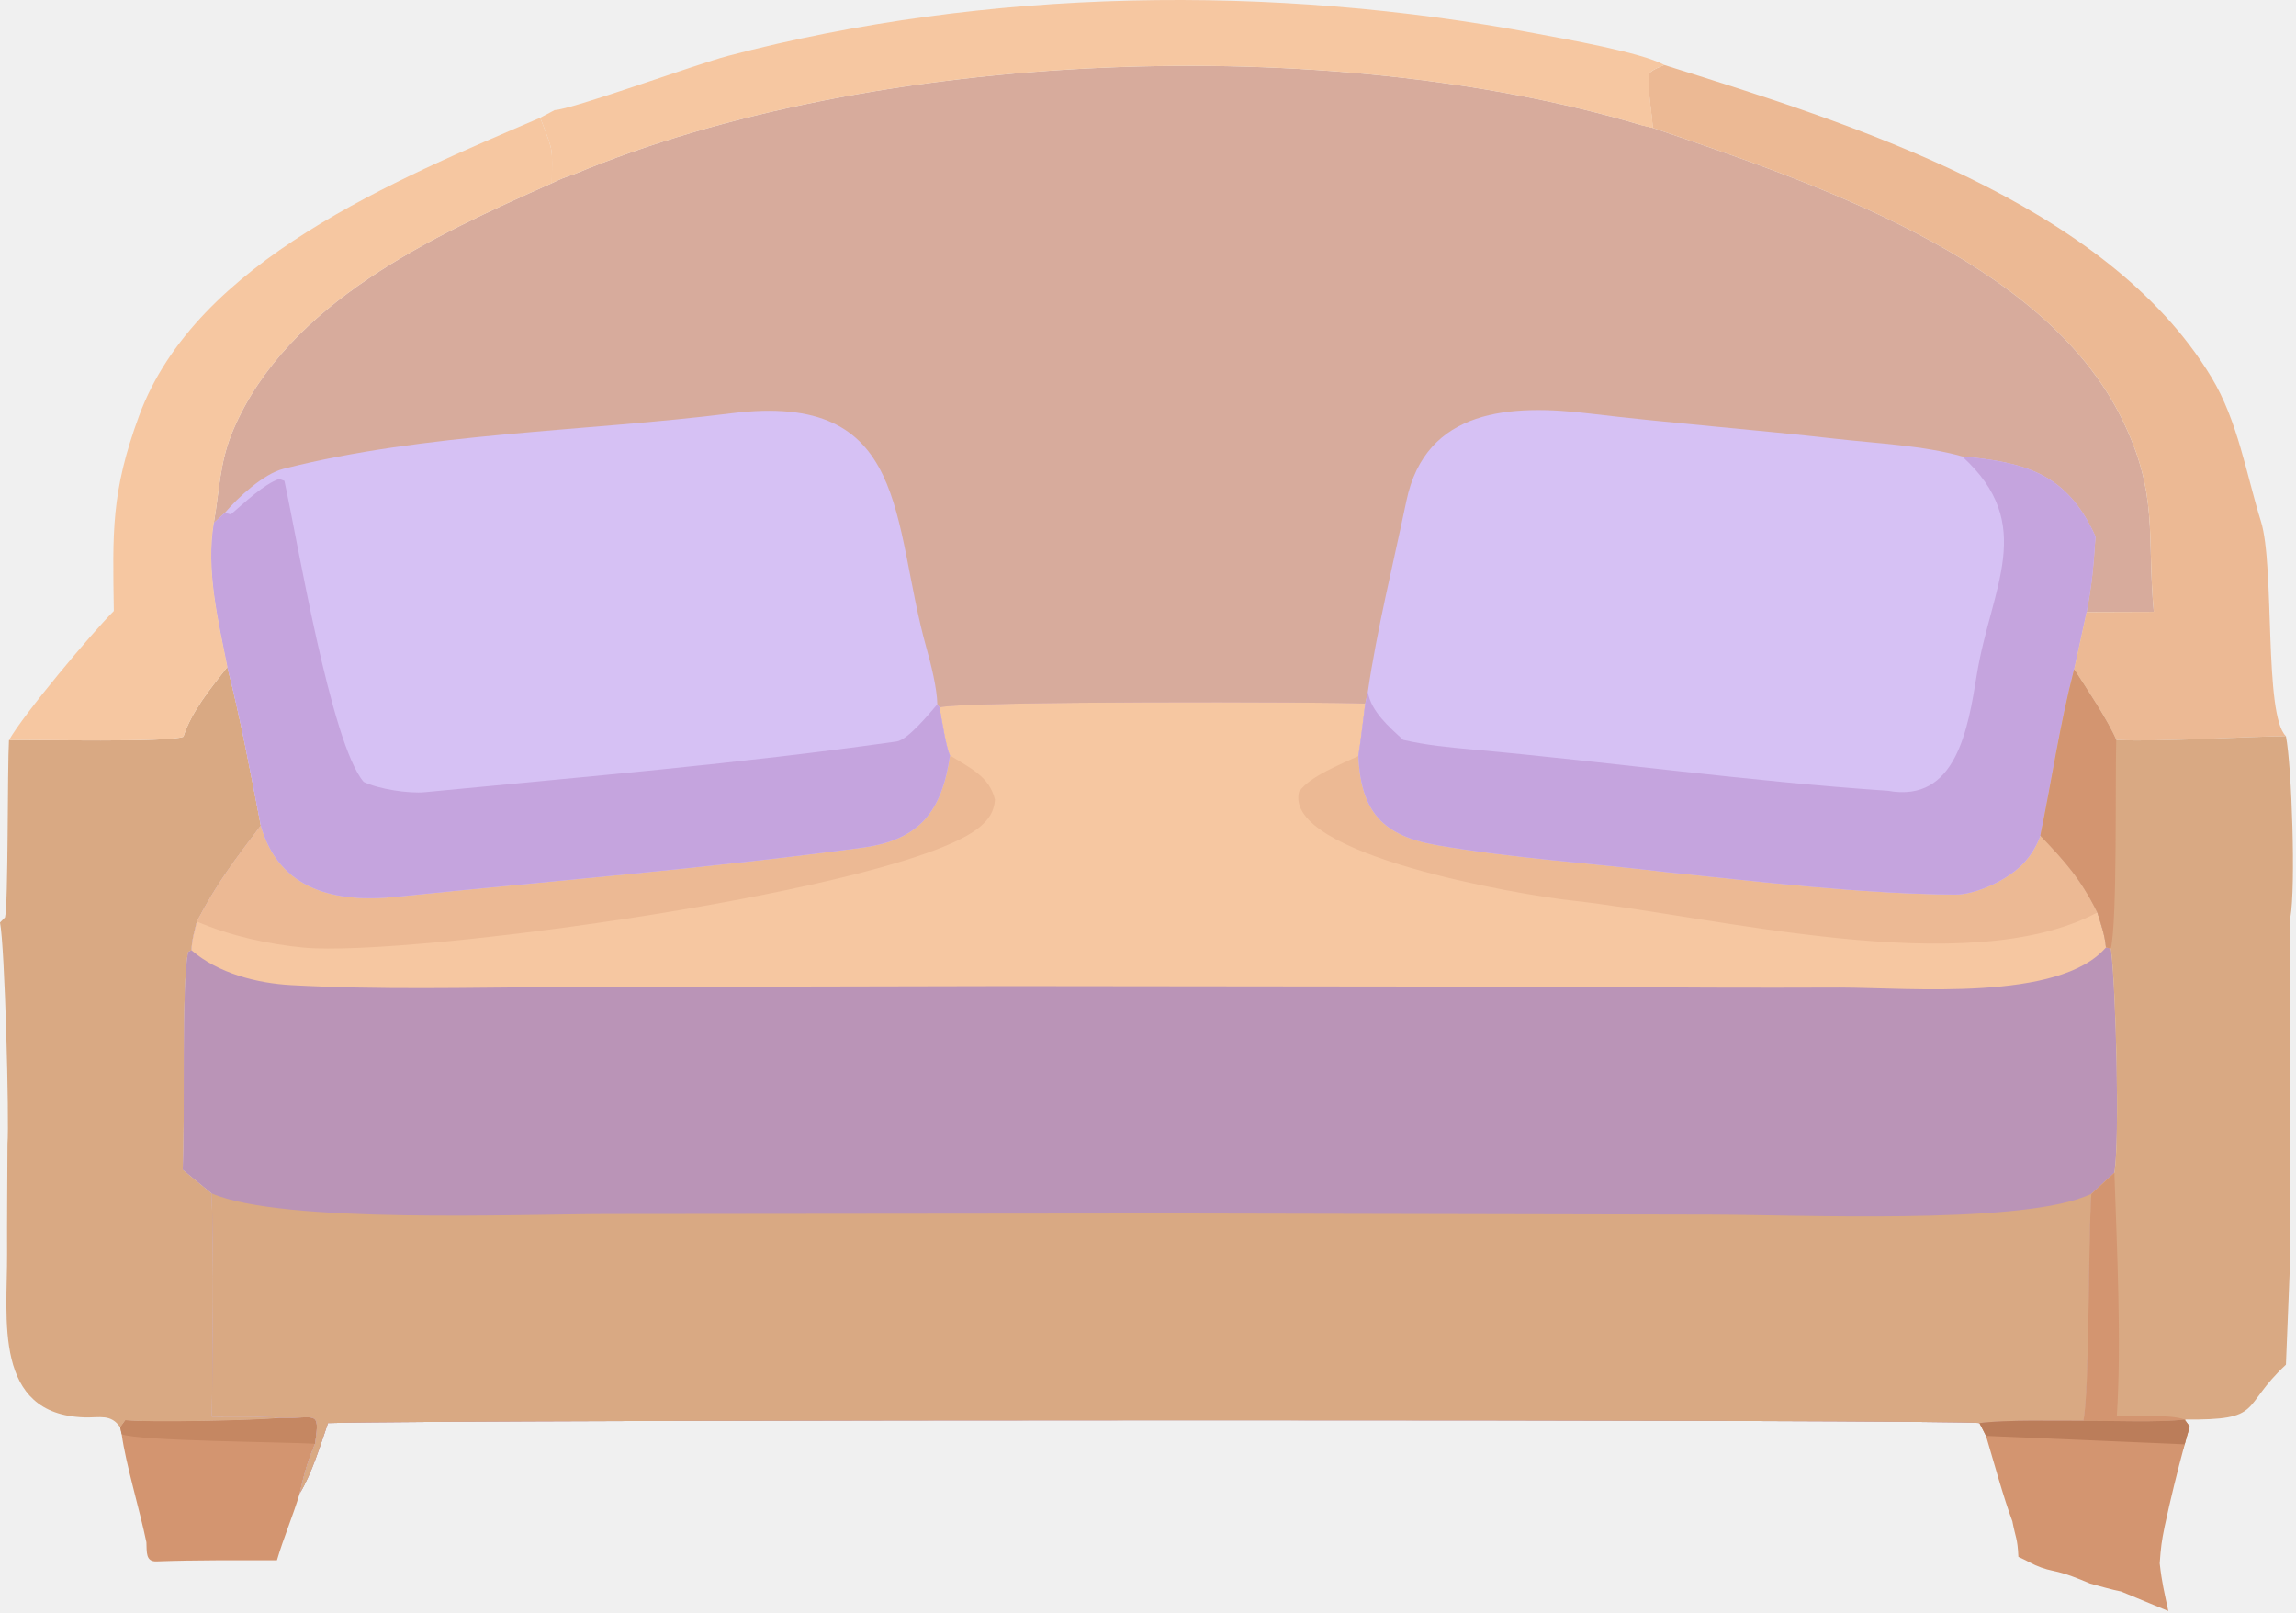
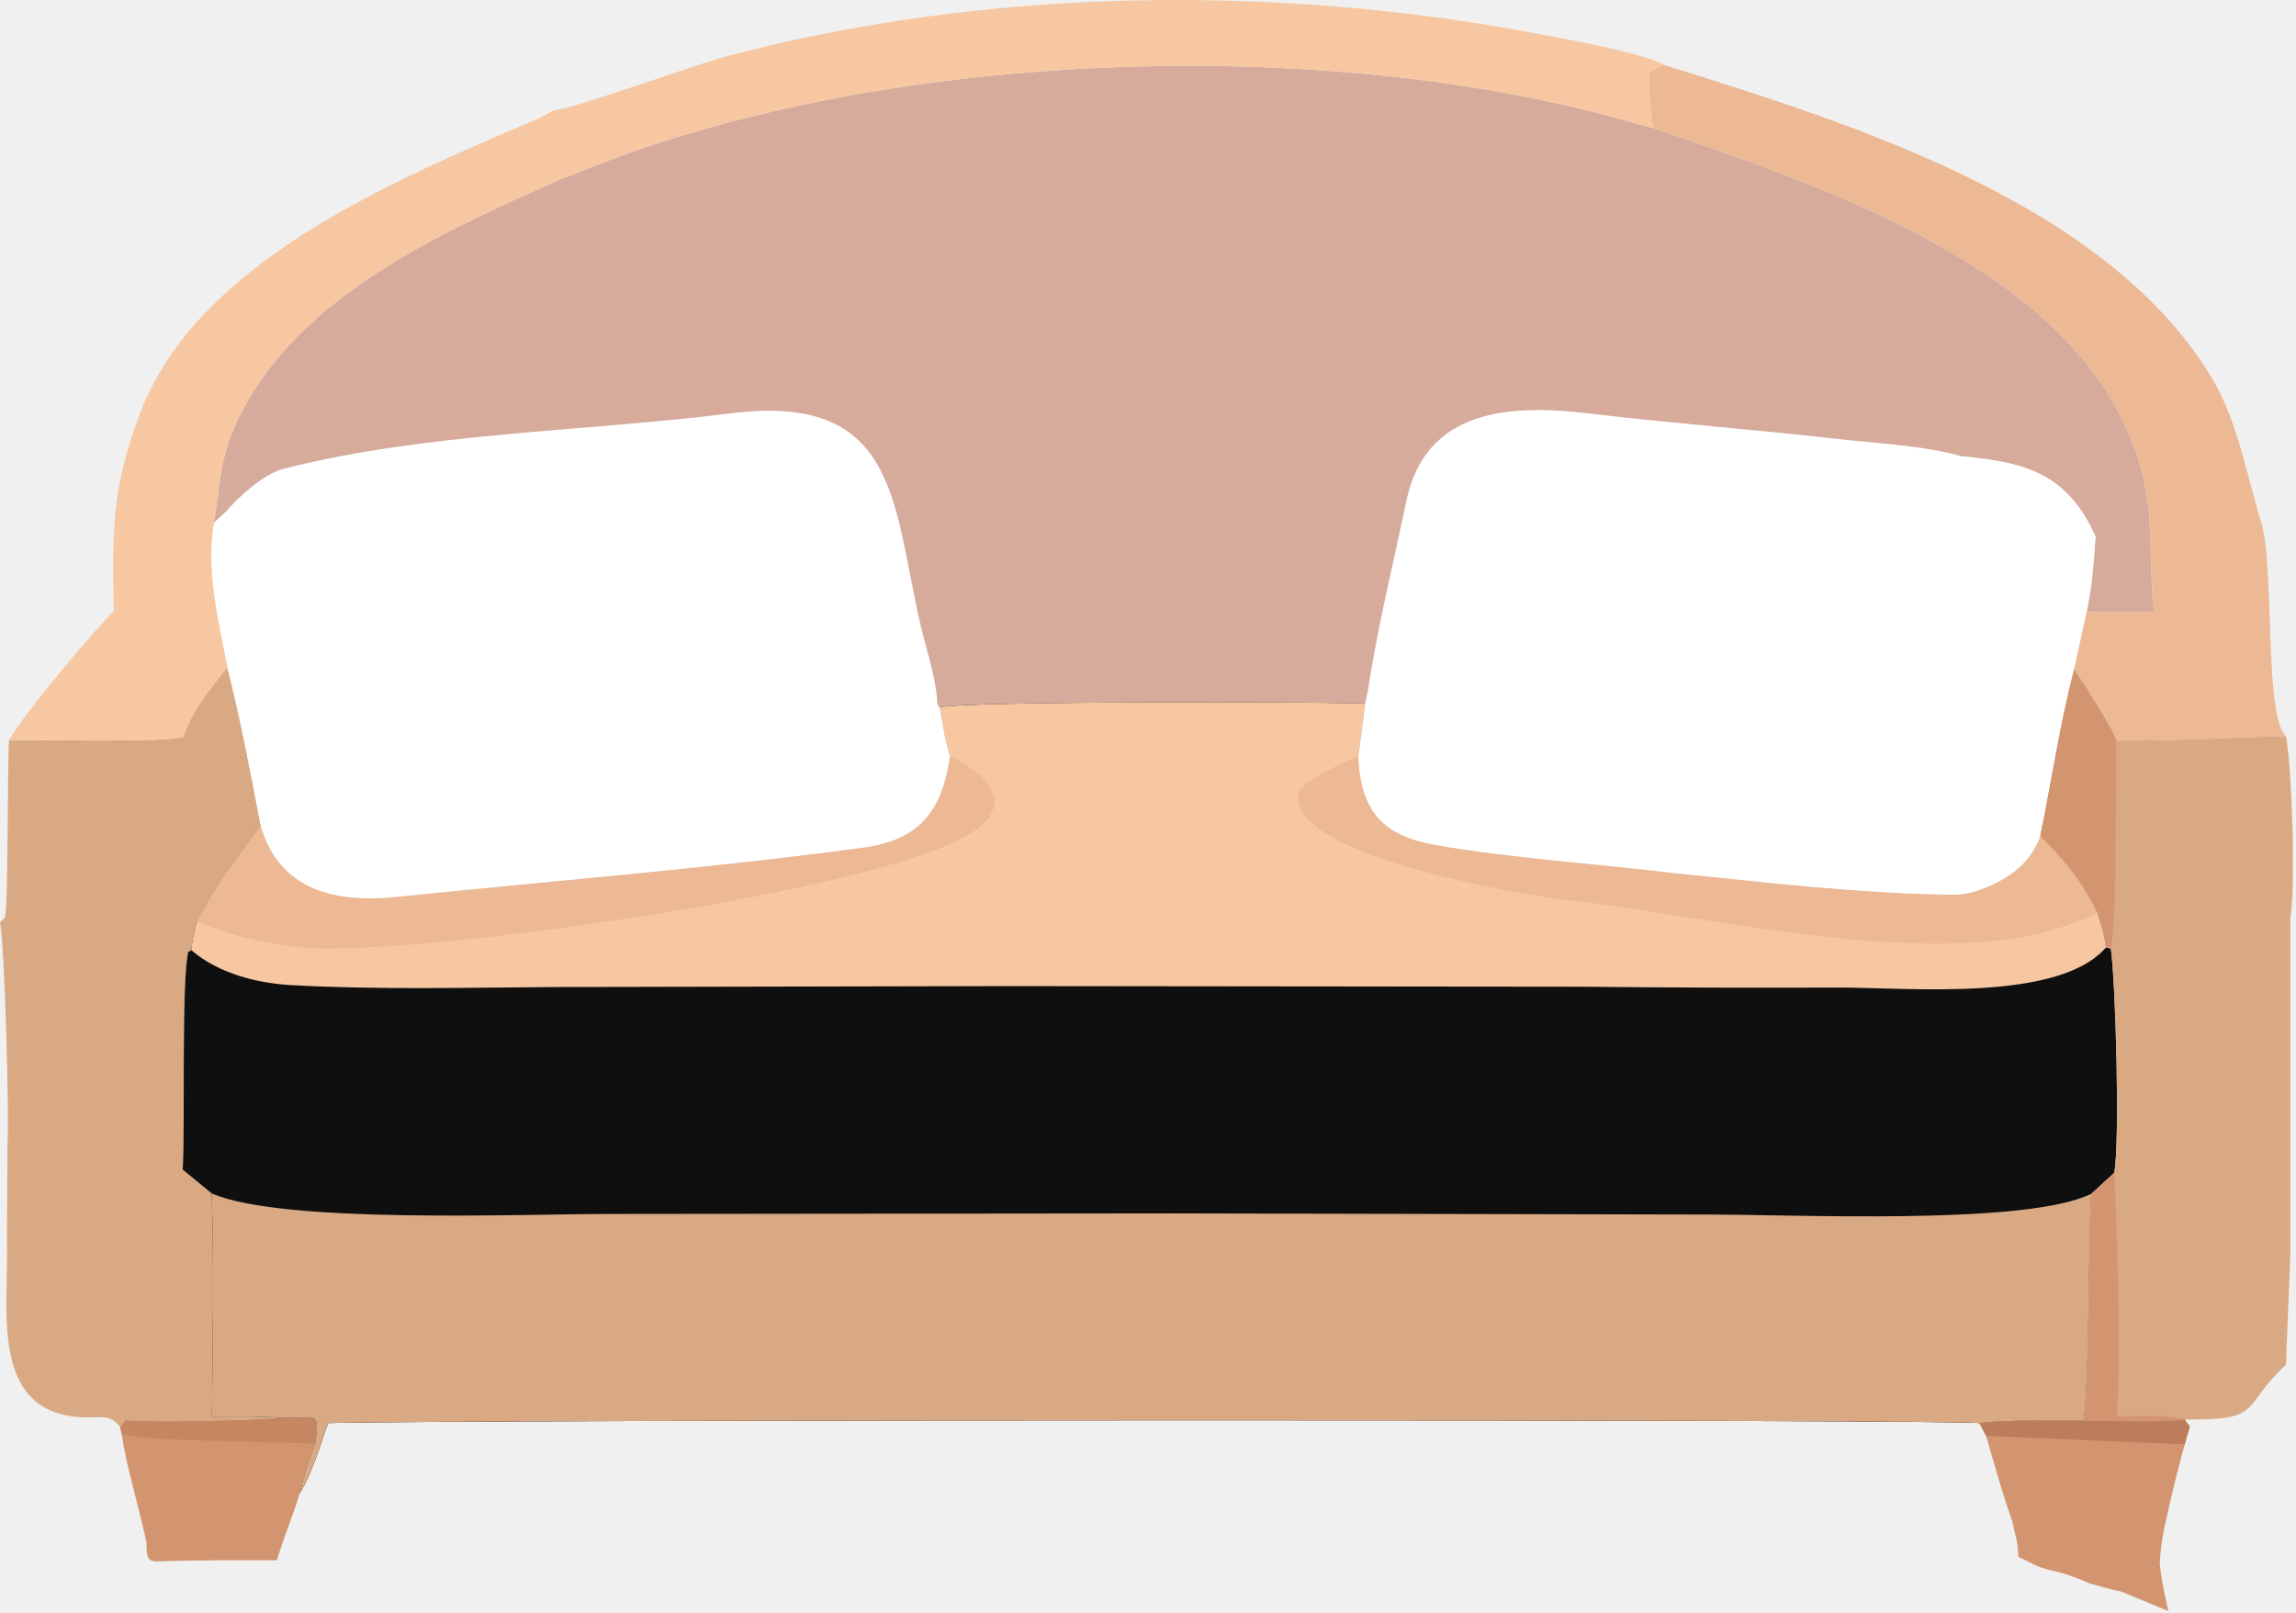
<svg xmlns="http://www.w3.org/2000/svg" width="534" height="375" viewBox="0 0 534 375" fill="none">
  <path d="M52.88 155.098C56.026 167.46 58.252 179.494 60.666 191.999C54.392 200.291 50.659 205.095 45.789 214.298C45.204 216.675 44.629 218.523 44.544 220.983L43.781 221.344C42.164 228.567 43.095 261.563 42.496 271.976L49.232 277.505C49.812 294.643 49.447 312.229 49.285 329.411C53.693 329.433 60.928 329.255 65.097 329.709C59.681 330.311 34.569 330.816 29.148 330.249L27.953 331.893C25.783 328.728 23.227 329.7 19.685 329.595C-1.699 328.964 1.712 306.541 1.651 291.591C1.616 283.089 1.709 274.476 1.744 265.983C2.18 260.656 1.124 219.907 0 214.521L1.16 213.324C1.932 210.716 1.707 178.504 2.088 172.114C8.337 171.952 39.137 172.731 42.661 171.308C44.483 165.495 49.139 159.875 52.88 155.098Z" fill="#D9A983" />
  <path d="M65.097 329.708C73.51 329.948 74.462 327.589 73.292 335.736C71.521 339.888 70.736 342.834 69.716 347.245C68.158 352.432 65.922 357.665 64.408 362.825C55.258 362.818 45.608 362.748 36.421 363.082C33.819 363.178 34.166 360.872 34.05 358.637C32.509 351.138 29.235 340.4 28.306 333.509L27.953 331.892L29.148 330.248C34.569 330.815 59.681 330.309 65.097 329.708Z" fill="#D39570" />
  <path d="M65.097 329.708C73.51 329.948 74.462 327.589 73.292 335.736C65.708 335.292 32.27 335.127 28.306 333.509L27.953 331.892L29.148 330.248C34.569 330.815 59.681 330.309 65.097 329.708Z" fill="#C58762" />
-   <path d="M133.51 40.52C203.335 11.328 309.147 7.473 381.569 29.049L384.401 29.733C421.073 42.283 475.277 60.147 493.562 97.497C502.124 114.981 499.258 124.303 500.925 142.274L485.298 142.329L482.405 155.606C478.94 169.015 477.31 180.91 474.534 194.319C480.418 200.468 483.876 204.34 487.794 212.183C488.632 214.882 489.566 217.495 489.8 220.312L490.934 220.56C492.073 228.852 493.05 264.778 491.757 272.687L486.398 277.632C485.661 289.207 485.976 322.973 484.566 330.395C477.685 330.448 466.738 330.095 460.368 330.931C458.62 330.012 106.218 330.072 76.282 330.917C74.526 336.009 72.479 342.781 69.714 347.245C70.734 342.835 71.519 339.888 73.29 335.736C74.461 327.589 73.509 329.948 65.095 329.708C60.926 329.253 53.691 329.432 49.283 329.409C49.445 312.228 49.81 294.642 49.23 277.504L42.494 271.975C43.093 261.562 42.162 228.566 43.779 221.343L44.542 220.982C44.627 218.522 45.202 216.674 45.788 214.296C50.657 205.094 54.39 200.29 60.665 191.998C58.25 179.492 56.025 167.459 52.878 155.096C50.722 144.195 47.873 132.567 49.721 121.615C51.102 113.914 50.997 107.615 54.218 100.035C66.885 70.234 101.111 54.714 128.353 42.596C130.011 41.762 131.737 41.068 133.51 40.52Z" fill="#D7AB9C" />
-   <path d="M218.511 164.481C224.406 162.994 307.929 163.162 317.535 163.609C317.019 167.588 316.548 171.876 315.925 175.812C316.543 188.732 321.499 194.344 334.293 196.542C352.028 199.589 370.039 200.686 387.9 202.838C409.649 205.056 432.856 207.85 454.689 208.021C459.726 208.061 467.412 204.389 470.881 200.453C472.485 198.665 473.725 196.582 474.534 194.32C480.418 200.469 483.876 204.341 487.794 212.184C488.632 214.882 489.566 217.496 489.8 220.313L490.934 220.561C492.073 228.853 493.05 264.778 491.757 272.688L486.398 277.633C485.661 289.207 485.976 322.974 484.566 330.395C477.685 330.449 466.738 330.095 460.368 330.931C458.62 330.013 106.218 330.073 76.282 330.918C74.526 336.01 72.479 342.782 69.714 347.246C70.734 342.835 71.519 339.889 73.29 335.737C74.461 327.59 73.509 329.949 65.095 329.709C60.926 329.254 53.691 329.433 49.283 329.41C49.445 312.229 49.81 294.642 49.23 277.505L42.494 271.976C43.093 261.562 42.162 228.566 43.779 221.344L44.542 220.982C44.627 218.522 45.202 216.674 45.788 214.297C50.657 205.094 54.39 200.29 60.665 191.998C64.97 207.128 78.146 209.978 92.189 208.537C128.317 204.826 164.602 201.938 200.595 197.101C213.954 195.306 219.063 188.613 220.94 175.662C220.027 173.898 218.939 166.83 218.511 164.481Z" fill="#BA94B7" />
+   <path d="M133.51 40.52C203.335 11.328 309.147 7.473 381.569 29.049L384.401 29.733C421.073 42.283 475.277 60.147 493.562 97.497C502.124 114.981 499.258 124.303 500.925 142.274L485.298 142.329L482.405 155.606C478.94 169.015 477.31 180.91 474.534 194.319C480.418 200.468 483.876 204.34 487.794 212.183C488.632 214.882 489.566 217.495 489.8 220.312L490.934 220.56C492.073 228.852 493.05 264.778 491.757 272.687L486.398 277.632C485.661 289.207 485.976 322.973 484.566 330.395C477.685 330.448 466.738 330.095 460.368 330.931C458.62 330.012 106.218 330.072 76.282 330.917C74.526 336.009 72.479 342.781 69.714 347.245C70.734 342.835 71.519 339.888 73.29 335.736C74.461 327.589 73.509 329.948 65.095 329.708C60.926 329.253 53.691 329.432 49.283 329.409C49.445 312.228 49.81 294.641 49.23 277.504L42.494 271.975C43.093 261.562 42.162 228.566 43.779 221.343L44.542 220.982C44.627 218.522 45.202 216.674 45.788 214.296C50.657 205.094 54.39 200.29 60.665 191.998C58.25 179.492 56.025 167.459 52.878 155.096C50.722 144.195 47.873 132.567 49.721 121.615C51.102 113.914 50.997 107.615 54.218 100.035C66.885 70.234 101.111 54.714 128.353 42.596C130.011 41.762 131.737 41.068 133.51 40.52Z" fill="#D7AB9C" />
+   <path d="M218.511 164.481C224.406 162.994 307.929 163.162 317.535 163.609C317.019 167.588 316.548 171.876 315.925 175.812C316.543 188.732 321.499 194.344 334.293 196.542C352.028 199.589 370.039 200.686 387.9 202.838C409.649 205.056 432.856 207.85 454.689 208.021C459.726 208.061 467.412 204.389 470.881 200.453C472.485 198.665 473.725 196.582 474.534 194.32C480.418 200.469 483.876 204.341 487.794 212.184C488.632 214.882 489.566 217.496 489.8 220.313L490.934 220.561C492.073 228.853 493.05 264.778 491.757 272.688L486.398 277.633C485.661 289.207 485.976 322.974 484.566 330.395C477.685 330.449 466.738 330.095 460.368 330.931C458.62 330.013 106.218 330.073 76.282 330.918C74.526 336.01 72.479 342.782 69.714 347.246C70.734 342.835 71.519 339.889 73.29 335.737C74.461 327.59 73.509 329.949 65.095 329.709C60.926 329.254 53.691 329.433 49.283 329.41C49.445 312.229 49.81 294.642 49.23 277.505L42.494 271.976C43.093 261.562 42.162 228.566 43.779 221.344L44.542 220.982C44.627 218.522 45.202 216.674 45.788 214.297C50.657 205.094 54.39 200.29 60.665 191.998C64.97 207.128 78.146 209.978 92.189 208.537C128.317 204.826 164.602 201.938 200.595 197.101C213.954 195.306 219.063 188.613 220.94 175.662C220.027 173.898 218.939 166.83 218.511 164.481Z" fill="#0F0F0F" />
  <path d="M49.23 277.506C65.597 284.649 121.253 282.298 141.361 282.291L272.211 282.158L397.995 282.427C418.263 282.47 468.307 284.731 484.732 278.305C485.289 278.086 485.845 277.862 486.399 277.634C485.661 289.208 485.976 322.975 484.567 330.396C477.685 330.45 466.739 330.096 460.368 330.932C458.62 330.014 106.218 330.074 76.282 330.919C74.526 336.011 72.48 342.783 69.714 347.247C70.734 342.836 71.52 339.89 73.29 335.738C74.461 327.591 73.509 329.95 65.096 329.71C60.926 329.255 53.692 329.434 49.284 329.411C49.445 312.23 49.81 294.643 49.23 277.506Z" fill="#D9A983" />
-   <path d="M218.512 164.481C224.406 162.994 307.93 163.162 317.536 163.609C317.02 167.588 316.549 171.876 315.926 175.812C316.544 188.732 321.5 194.344 334.294 196.542C352.029 199.589 370.04 200.686 387.901 202.838C409.65 205.056 432.857 207.85 454.69 208.021C459.727 208.061 467.413 204.389 470.882 200.453C472.486 198.665 473.726 196.582 474.535 194.32C480.419 200.469 483.877 204.341 487.795 212.184C488.633 214.882 489.567 217.496 489.801 220.313C478.905 232.977 444.461 229.681 427.974 229.641C407.837 229.724 387.699 229.658 367.562 229.446L234.862 229.302L129.34 229.524C109.048 229.649 87.959 230.196 67.71 229.078C59.735 228.637 50.727 226.318 44.543 220.982C44.628 218.522 45.203 216.674 45.788 214.297C50.658 205.094 54.391 200.29 60.666 191.998C64.971 207.128 78.147 209.978 92.189 208.537C128.317 204.826 164.603 201.938 200.596 197.101C213.955 195.306 219.064 188.613 220.941 175.662C220.028 173.898 218.94 166.83 218.512 164.481Z" fill="#F6C7A1" />
+   <path d="M218.512 164.481C224.406 162.994 307.93 163.162 317.536 163.609C317.02 167.588 316.549 171.876 315.926 175.812C316.544 188.732 321.5 194.344 334.294 196.542C352.029 199.589 370.04 200.686 387.901 202.838C409.65 205.056 432.857 207.85 454.69 208.021C459.727 208.061 467.413 204.389 470.882 200.453C472.486 198.665 473.726 196.582 474.535 194.32C480.419 200.469 483.877 204.341 487.795 212.184C488.632 214.882 489.567 217.496 489.801 220.313C478.905 232.977 444.461 229.681 427.974 229.641C407.837 229.724 387.699 229.658 367.562 229.446L234.862 229.302L129.34 229.524C109.048 229.649 87.959 230.196 67.71 229.078C59.735 228.637 50.727 226.318 44.543 220.982C44.628 218.522 45.203 216.674 45.788 214.297C50.658 205.094 54.391 200.29 60.666 191.998C64.971 207.128 78.147 209.978 92.189 208.537C128.317 204.826 164.603 201.938 200.596 197.101C213.955 195.306 219.064 188.613 220.941 175.662C220.028 173.898 218.94 166.83 218.512 164.481Z" fill="#F6C7A1" />
  <path d="M487.795 212.184C457.614 228.276 398.974 213.046 365.406 209.392C353.844 208.134 298.401 198.824 302.133 184.096C304.633 180.522 311.721 177.774 315.926 175.812C316.544 188.732 321.5 194.344 334.294 196.543C352.029 199.59 370.04 200.687 387.901 202.839C409.65 205.056 432.857 207.851 454.69 208.022C459.727 208.062 467.413 204.39 470.882 200.454C472.486 198.666 473.726 196.583 474.535 194.32C480.419 200.47 483.877 204.342 487.795 212.184Z" fill="#ECB994" />
  <path d="M220.942 175.662C225.651 178.641 230.119 180.529 231.413 185.969C231.181 188.753 230.006 190.494 227.933 192.259C210.773 206.874 94.905 222.642 70.645 220.351C62.329 219.567 53.472 217.603 45.789 214.297C50.658 205.094 54.392 200.29 60.666 191.998C64.972 207.127 78.148 209.978 92.19 208.537C128.318 204.826 164.603 201.938 200.597 197.101C213.955 195.306 219.065 188.613 220.942 175.662Z" fill="#ECB994" />
-   <path d="M318.122 160.905C320.206 146.506 324.115 130.797 327.091 116.504C331.584 94.912 351.484 93.973 369.655 96.153C388.376 98.4 408.334 99.908 427.168 102.054C436.444 103.102 447.479 103.61 456.357 106.13C471.117 107.508 480.768 110.122 487.368 124.764C486.907 131.548 486.6 135.653 485.299 142.329L482.405 155.606C478.94 169.015 477.311 180.91 474.535 194.319C473.725 196.582 472.485 198.665 470.881 200.453C467.412 204.389 459.727 208.061 454.689 208.021C432.856 207.85 409.65 205.055 387.9 202.838C370.039 200.686 352.028 199.589 334.294 196.542C321.499 194.343 316.543 188.731 315.926 175.811C316.548 171.875 317.019 167.587 317.535 163.609L318.122 160.905Z" fill="#D6C1F4" />
-   <path d="M456.357 106.131C471.117 107.508 480.768 110.123 487.368 124.764C486.907 131.548 486.6 135.653 485.299 142.329L482.405 155.607C478.94 169.016 477.311 180.911 474.535 194.32C473.725 196.583 472.485 198.665 470.881 200.453C467.412 204.389 459.727 208.061 454.689 208.021C432.856 207.851 409.65 205.056 387.9 202.839C370.039 200.687 352.028 199.589 334.294 196.543C321.499 194.344 316.543 188.732 315.926 175.812C316.548 171.876 317.019 167.588 317.535 163.609L318.122 160.905C318.887 165.452 323.094 169.067 326.356 172.049C331.872 173.315 336.842 173.772 342.436 174.28C374.71 177.216 406.768 181.704 439.107 183.885C454.976 186.785 457.731 169.428 459.755 156.937C463.055 136.559 473.861 122.023 456.357 106.131Z" fill="#C5A4DE" />
-   <path d="M52.294 119.249C55.344 115.667 61.277 110.201 65.904 109.021C99.062 100.571 136.301 100.361 170.025 96.112C211.841 90.843 207.226 121.421 215.506 150.811C216.491 154.301 217.95 160.125 218.001 163.776L218.513 164.481C218.941 166.831 220.029 173.899 220.942 175.663C219.065 188.613 213.955 195.307 200.597 197.101C164.603 201.939 128.318 204.827 92.19 208.537C78.148 209.979 64.972 207.128 60.666 191.999C58.252 179.493 56.026 167.46 52.88 155.097C50.724 144.196 47.874 132.568 49.722 121.616L52.294 119.249Z" fill="#D6C1F4" />
-   <path d="M52.294 119.249L53.677 119.624C56.76 116.997 61.341 112.569 64.97 111.361L66.146 111.817C69.132 125.376 76.952 172.921 84.569 181.809C88.045 183.51 95.084 184.573 98.881 184.205C135.394 180.666 172.266 177.581 208.554 172.423C211.138 172.055 216.158 165.921 218.001 163.776L218.513 164.481C218.941 166.831 220.029 173.899 220.942 175.663C219.065 188.613 213.955 195.306 200.597 197.101C164.603 201.938 128.318 204.826 92.19 208.537C78.148 209.978 64.972 207.128 60.666 191.998C58.252 179.493 56.026 167.46 52.88 155.097C50.724 144.196 47.874 132.568 49.722 121.616L52.294 119.249Z" fill="#C5A4DE" />
+   <path d="M318.122 160.905C320.206 146.506 324.115 130.797 327.091 116.504C331.584 94.912 351.484 93.973 369.655 96.153C388.376 98.4 408.334 99.908 427.168 102.054C436.444 103.102 447.479 103.61 456.357 106.13C471.117 107.508 480.768 110.122 487.368 124.764C486.907 131.548 486.6 135.653 485.299 142.329L482.405 155.606C478.94 169.015 477.311 180.91 474.535 194.319C473.725 196.582 472.485 198.665 470.881 200.453C467.412 204.389 459.727 208.061 454.689 208.021C432.856 207.85 409.65 205.055 387.9 202.838C370.039 200.686 352.028 199.589 334.294 196.542C321.499 194.343 316.543 188.731 315.926 175.811C316.548 171.875 317.019 167.587 317.535 163.609L318.122 160.905Z" fill="white" />
+   <path d="M456.357 106.131C471.117 107.508 480.768 110.123 487.368 124.764C486.907 131.548 486.6 135.653 485.299 142.329L482.405 155.607C478.94 169.016 477.311 180.911 474.535 194.32C473.725 196.583 472.485 198.665 470.881 200.453C467.412 204.389 459.727 208.061 454.689 208.021C432.856 207.851 409.65 205.056 387.9 202.839C370.039 200.687 352.028 199.589 334.294 196.543C321.499 194.344 316.543 188.732 315.926 175.812C316.548 171.876 317.019 167.588 317.535 163.609L318.122 160.905C318.887 165.452 323.094 169.067 326.356 172.049C331.872 173.315 336.842 173.772 342.436 174.28C374.71 177.216 406.768 181.704 439.107 183.885C454.976 186.785 457.731 169.428 459.755 156.937C463.055 136.559 473.861 122.023 456.357 106.131Z" fill="white" />
+   <path d="M52.294 119.249C55.344 115.667 61.277 110.201 65.904 109.021C99.062 100.571 136.301 100.361 170.025 96.112C211.841 90.843 207.226 121.421 215.506 150.811C216.491 154.301 217.95 160.125 218.001 163.776L218.513 164.481C218.941 166.831 220.029 173.899 220.942 175.663C219.065 188.613 213.955 195.307 200.597 197.101C164.603 201.939 128.318 204.827 92.19 208.537C78.148 209.979 64.972 207.128 60.666 191.999C58.252 179.493 56.026 167.46 52.88 155.097C50.724 144.196 47.874 132.568 49.722 121.616L52.294 119.249Z" fill="white" />
+   <path d="M52.294 119.249L53.677 119.624C56.76 116.997 61.341 112.569 64.97 111.361L66.146 111.817C69.132 125.376 76.952 172.921 84.569 181.809C88.045 183.51 95.084 184.573 98.881 184.205C135.394 180.666 172.266 177.581 208.554 172.423C211.138 172.055 216.158 165.921 218.001 163.776L218.513 164.481C218.941 166.831 220.029 173.899 220.942 175.663C219.065 188.613 213.955 195.306 200.597 197.101C164.603 201.938 128.318 204.826 92.19 208.537C78.148 209.978 64.972 207.128 60.666 191.998C58.252 179.493 56.026 167.46 52.88 155.097C50.724 144.196 47.874 132.568 49.722 121.616L52.294 119.249Z" fill="white" />
  <path d="M387.072 15.111C430.431 28.709 489.675 46.97 514.333 87.738C520.504 97.938 522.498 110.526 525.848 121.248C529.116 131.708 526.482 166.307 531.661 171.182C520.277 171.32 502.541 172.564 492.192 172.064C490.205 167.383 485.329 160.191 482.407 155.607L485.3 142.33L500.926 142.275C499.26 124.304 502.125 114.982 493.564 97.498C475.279 60.148 421.075 42.285 384.403 29.734C383.98 24.377 383.288 22.51 383.556 17.062C384.573 16.054 385.703 15.735 387.072 15.111Z" fill="#ECB994" />
  <path d="M26.469 142.085C26.208 123.746 25.796 114.465 32.358 96.661C45.62 60.679 92.17 41.754 125.652 27.377L125.886 28.004C128.892 35.842 128.365 34.089 128.354 42.596C101.113 54.714 66.886 70.234 54.22 100.035C50.998 107.615 51.104 113.914 49.722 121.615C47.874 132.567 50.724 144.195 52.88 155.097C49.138 159.874 44.482 165.494 42.661 171.307C39.137 172.73 8.337 171.951 2.088 172.113C5.525 166.019 21.323 147.218 26.469 142.085Z" fill="#F6C7A1" />
  <path d="M128.998 25.604C133.242 25.405 161.878 14.948 169.249 13.008C229.415 -2.821 296.214 -3.764 357.232 7.791C363.643 9.005 381.954 12.187 387.071 15.112C385.702 15.736 384.572 16.055 383.555 17.063C383.287 22.511 383.979 24.377 384.402 29.735L381.57 29.051C309.147 7.475 203.336 11.329 133.51 40.521C131.737 41.069 130.012 41.764 128.353 42.597C128.364 34.091 128.89 35.844 125.885 28.005L125.65 27.379C126.77 26.795 127.886 26.203 128.998 25.604Z" fill="#F6C7A1" />
  <path d="M381.569 29.05C381.371 26.803 380.104 15.248 382.493 14.287C383.776 14.446 383.517 16.183 383.555 17.062C383.287 22.51 383.979 24.376 384.401 29.734L381.569 29.05Z" fill="#F6C7A1" />
  <path d="M482.406 155.607C485.328 160.191 490.204 167.383 492.191 172.065C502.54 172.565 520.276 171.321 531.66 171.182C533.056 178.402 533.935 206.278 532.702 213.245V235.836V254.836V291.336L531.66 317.336C520.904 327.336 526.711 330.28 508.066 330.083C509.442 323.703 506.387 342.162 508.104 335.866C508.492 334.43 508.835 333.163 509.294 331.746L508.066 330.083C502.634 330.818 490.697 330.351 484.567 330.396C485.977 322.975 485.662 289.208 486.399 277.634L491.758 272.688C493.051 264.779 492.074 228.854 490.935 220.562L489.8 220.314C489.567 217.497 488.632 214.883 487.795 212.185C483.876 204.342 480.419 200.47 474.535 194.321C477.311 180.911 478.94 169.017 482.406 155.607Z" fill="#D9A983" />
  <path d="M482.406 155.607C485.328 160.191 490.204 167.383 492.191 172.065C491.92 181.674 492.463 213.822 490.935 220.562L489.8 220.314C489.567 217.497 488.632 214.883 487.795 212.185C483.876 204.342 480.419 200.47 474.535 194.321C477.311 180.911 478.94 169.017 482.406 155.607Z" fill="#D39570" />
  <path d="M491.757 272.688C492.342 290.189 493.452 312.177 492.32 329.379C496.025 329.333 504.978 328.869 508.065 330.082C502.633 330.817 490.696 330.35 484.566 330.395C485.976 322.974 485.661 289.207 486.398 277.633L491.757 272.688Z" fill="#D39570" />
  <path d="M484.568 330.395C490.697 330.35 502.634 330.817 508.066 330.082L509.294 331.745C508.836 333.162 508.493 334.429 508.105 335.865C506.388 342.161 504.841 348.502 503.465 354.882C502.722 358.509 502.568 359.81 502.302 363.538C502.809 368.137 503.374 370.197 504.298 374.627L493.317 370.083C491.397 369.743 488.165 368.777 486.124 368.245C483.186 367.022 480.646 365.933 477.49 365.275C475.598 364.898 473.773 364.241 472.076 363.323C471.077 362.785 470.492 362.513 469.437 362.033C469.221 357.521 468.801 357.789 468.03 353.745C466 348.353 463.642 339.706 461.903 333.895C461.393 332.889 460.912 331.923 460.369 330.931C466.74 330.095 477.686 330.449 484.568 330.395Z" fill="#D39570" />
  <path d="M484.568 330.395C490.697 330.35 502.634 330.817 508.066 330.082L509.294 331.745C508.836 333.162 508.493 334.429 508.105 335.865L461.903 333.895C461.393 332.889 460.912 331.923 460.369 330.931C466.74 330.095 477.686 330.449 484.568 330.395Z" fill="#BB7D5A" />
</svg>
